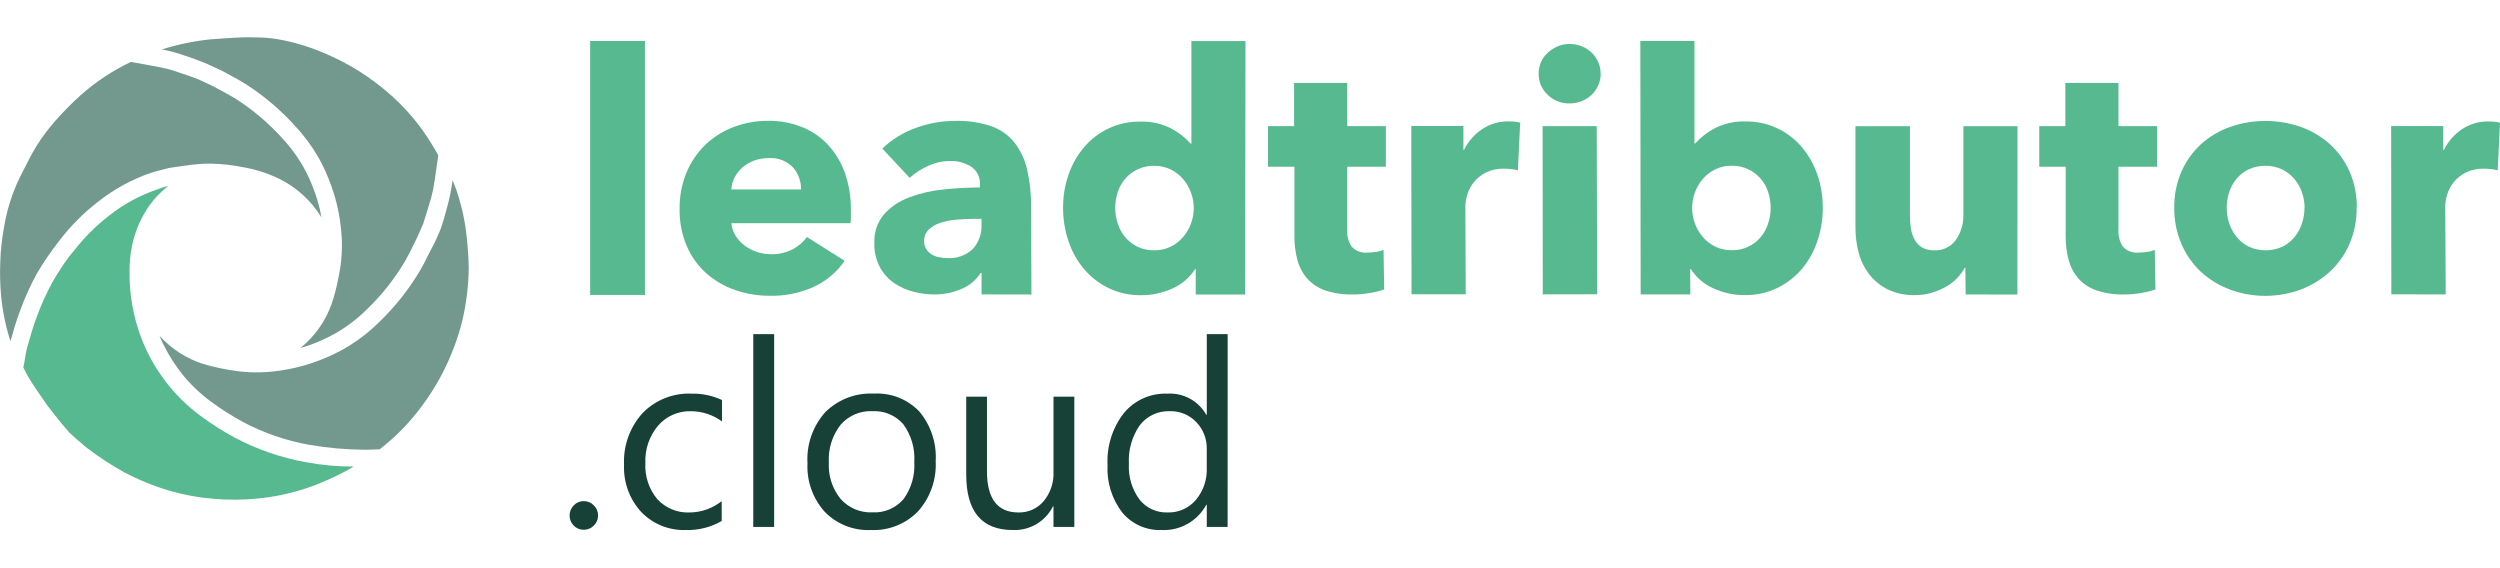
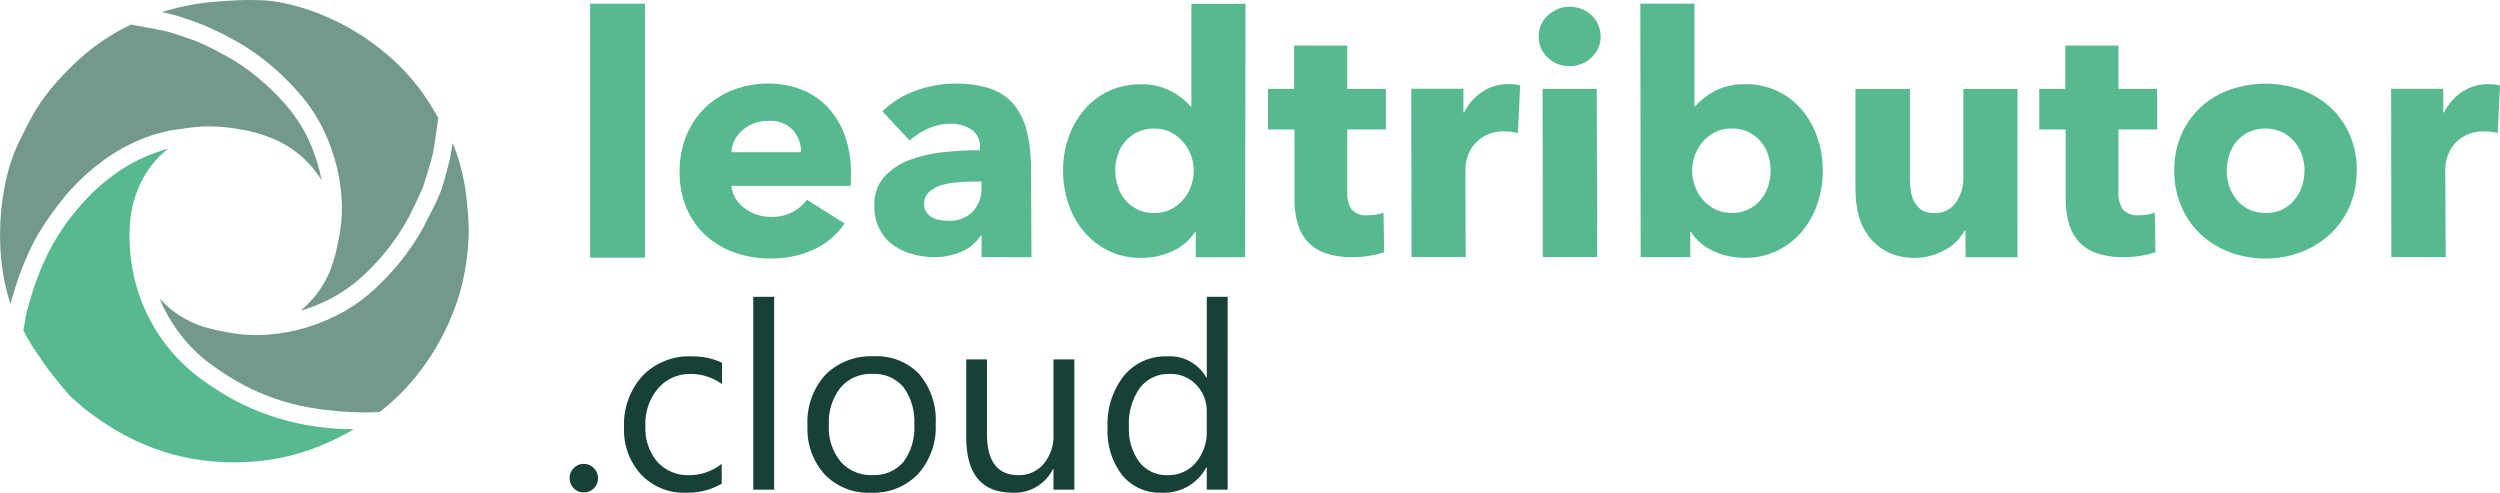
- <svg xmlns="http://www.w3.org/2000/svg" data-v-f966063a="" data-v-1a125f1d="" width="185.086" height="42" viewBox="0 0 185.086 36.479">
+ <svg xmlns="http://www.w3.org/2000/svg" data-v-f966063a="" data-v-1a125f1d="" viewBox="0 0 185.086 36.479">
  <style>
	.c, .d {fill:#57b98f;}
	.e { fill: #174136; }
	.a { fill: #73998e;}
	.b { fill: #3e4041;}
</style>
  <g data-v-f966063a="" transform="translate(-852.697 -210.372)">
    <g data-v-f966063a="" transform="translate(852.697 210.372)">
      <path data-v-f966063a="" d="M950.093,26.874a15.983,15.983,0,0,0-3.1-3.266,17.574,17.574,0,0,0-4.42-2.6,15.646,15.646,0,0,0-3.24-.952,10.091,10.091,0,0,0-1.751-.138l-.329-.006c-.738-.019-2.7.127-2.914.151a18.132,18.132,0,0,0-3.607.747c.2.038.4.08.594.126a11.867,11.867,0,0,1,1.235.377c.168.057.334.116.5.171l.9.345c.037.012,1.25.578,1.25.578.168.093.341.186.515.279.393.211.8.428,1.192.678a18.075,18.075,0,0,1,3.731,3.173,12.589,12.589,0,0,1,1.911,2.711,14.179,14.179,0,0,1,.945,2.361,13.016,13.016,0,0,1,.483,2.435,11.008,11.008,0,0,1-.1,3.22l-.094.484h0a13.222,13.222,0,0,1-.495,1.9,7.36,7.36,0,0,1-2.3,3.259c.146-.043.295-.077.438-.126a12.875,12.875,0,0,0,2.11-.932,11.33,11.33,0,0,0,2.367-1.8,16.744,16.744,0,0,0,2.819-3.562c.211-.358.4-.733.589-1.129q.133-.273.269-.545l.483-1.08.161-.521.115-.36c.044-.159.1-.338.154-.516a10.484,10.484,0,0,0,.3-1.107c.1-.507.17-1.036.241-1.547.042-.309.085-.619.133-.928a.849.849,0,0,1,.02-.1,20.246,20.246,0,0,0-1.109-1.781" transform="translate(-918.747 -19.911)" class="a" />
      <path data-v-f966063a="" d="M947.02,31.072l.114-.359-.115.361v0Z" transform="translate(-915.527 -17.775)" class="b" />
      <path data-v-f966063a="" d="M930.851,40.859c.074.156.157.308.239.461.049.091.1.182.149.273.1.165.2.328.3.491.048.073.091.147.14.219q.237.35.5.689a11.281,11.281,0,0,0,2.213,2.144,20.027,20.027,0,0,0,2.382,1.515,16.79,16.79,0,0,0,4.876,1.68,25.224,25.224,0,0,0,4.143.368s.549,0,1.084-.031h0a16.012,16.012,0,0,0,3.12-3.19,17.588,17.588,0,0,0,2.443-4.508,15.737,15.737,0,0,0,.837-3.272,17.452,17.452,0,0,0,.2-2.484,25.207,25.207,0,0,0-.238-2.965,15.684,15.684,0,0,0-.45-2.056,11.708,11.708,0,0,0-.507-1.444c-.048.325-.1.653-.163.978-.083.432-.183.789-.259,1.071-.1.356-.2.733-.247.9l-.206.63s-.115.293-.318.743-.478.938-.564,1.114c-.2.4-.4.816-.637,1.218a18.148,18.148,0,0,1-3.039,3.841,12.642,12.642,0,0,1-2.643,2.006,14.2,14.2,0,0,1-2.326,1.026,13.067,13.067,0,0,1-2.417.569,11.373,11.373,0,0,1-2.881.062c-.114-.013-.226-.028-.339-.044a16.085,16.085,0,0,1-2.4-.508,7.363,7.363,0,0,1-3.26-2.095c.041.1.082.2.126.3s.087.2.136.3" transform="translate(-918.774 -18.163)" class="a" />
      <path data-v-f966063a="" d="M930.831,38.911c-.048-.1-.091-.2-.135-.3.044.1.087.2.135.3" transform="translate(-918.754 -16.215)" class="b" />
      <path data-v-f966063a="" d="M931.155,39.518c-.051-.09-.1-.182-.147-.273.049.091.1.183.147.273" transform="translate(-918.692 -16.089)" class="b" />
      <path data-v-f966063a="" d="M931.973,29.392a11.877,11.877,0,0,0-3.443,1.893,14.356,14.356,0,0,0-2.643,2.647s-.117.122-.336.4a18.574,18.574,0,0,0-1.242,1.911,19.39,19.39,0,0,0-1.14,2.527c-.284.737-.5,1.509-.741,2.368a6.158,6.158,0,0,0-.137.732c-.027.182-.11.628-.126.669a10.378,10.378,0,0,0,.653,1.164c.379.576.774,1.143,1.169,1.708,0,0,.878,1.12.925,1.169l.657.771.517.474s.283.235.356.3a5.6,5.6,0,0,0,.428.363,22.265,22.265,0,0,0,2.77,1.812,18.529,18.529,0,0,0,3.375,1.371,16.413,16.413,0,0,0,3.231.589,17.924,17.924,0,0,0,3.25-.017,16.338,16.338,0,0,0,3.8-.825l.266-.093a20.773,20.773,0,0,0,2.36-1.054c.235-.121.464-.255.694-.4a18.677,18.677,0,0,1-3.539-.323,18.105,18.105,0,0,1-5.251-1.812,21.3,21.3,0,0,1-2.538-1.614,12.918,12.918,0,0,1-4.379-5.74,13.445,13.445,0,0,1-.88-4.994c0-.3.018-.6.043-.907a8.12,8.12,0,0,1,1.218-3.623,6.734,6.734,0,0,1,1.6-1.749h-.017l-.382.095a4.72,4.72,0,0,1-.519.183" transform="translate(-920.439 -18.092)" class="c" />
      <path data-v-f966063a="" d="M922.226,39.812a20.6,20.6,0,0,1,1.22-2.7,22.687,22.687,0,0,1,1.624-2.383l.047-.063A15.691,15.691,0,0,1,928,31.774a13.247,13.247,0,0,1,3.847-2.11l.174-.054a.9.9,0,0,0,.151-.048l1-.261c.019,0,.158-.031.2-.036v0c.231-.03.461-.063.692-.1a16.248,16.248,0,0,1,1.655-.189c.231-.011.463-.012.695-.007a13.311,13.311,0,0,1,2.307.259,10.107,10.107,0,0,1,2.638.841,7.644,7.644,0,0,1,3.17,2.883,12.174,12.174,0,0,0-.3-1.26,12.918,12.918,0,0,0-.856-2.14,11.347,11.347,0,0,0-1.717-2.429,16.8,16.8,0,0,0-3.46-2.943h0c-.35-.223-.716-.42-1.105-.626q-.27-.146-.538-.292s-.889-.434-1.005-.473c-.082-.029-.26-.114-.26-.114l-.669-.241c-.157-.049-.333-.11-.509-.172a10.851,10.851,0,0,0-1.1-.338c-.5-.115-1.031-.207-1.54-.3-.307-.054-.614-.107-.92-.165a.866.866,0,0,1-.119-.031,15.668,15.668,0,0,0-3.756,2.489,22.979,22.979,0,0,0-1.866,1.892,14.229,14.229,0,0,0-1.384,1.852c-.344.557-.636,1.14-.946,1.757q-.165.331-.334.66a13.546,13.546,0,0,0-1.119,3.568,17.3,17.3,0,0,0-.281,2.583,18.916,18.916,0,0,0,.054,2.442,15.723,15.723,0,0,0,.7,3.443c.228-.818.445-1.564.729-2.3" transform="translate(-920.724 -19.611)" class="a" />
    </g>
    <path data-v-f966063a="" d="M962.111,25.933h-4.056v18.8h4.056v-18.8Z" transform="translate(-61.667 184.714)" class="d" />
    <path data-v-f966063a="" d="M976.265,37.492v.489a4.359,4.359,0,0,1-.024.463h-8.82a2.126,2.126,0,0,0,.306.929,2.647,2.647,0,0,0,.66.72,3.238,3.238,0,0,0,1.942.648,3.38,3.38,0,0,0,1.613-.354,3.191,3.191,0,0,0,1.074-.916l2.786,1.759a5.625,5.625,0,0,1-2.261,1.917,7.474,7.474,0,0,1-3.261.672,7.753,7.753,0,0,1-2.589-.428,6.272,6.272,0,0,1-2.139-1.246,5.772,5.772,0,0,1-1.441-2.016,6.755,6.755,0,0,1-.526-2.737,6.858,6.858,0,0,1,.513-2.7,6.112,6.112,0,0,1,1.393-2.053,6.213,6.213,0,0,1,2.077-1.307,7.094,7.094,0,0,1,2.59-.465,6.528,6.528,0,0,1,2.468.453,5.357,5.357,0,0,1,1.929,1.307,6.048,6.048,0,0,1,1.259,2.075,8,8,0,0,1,.451,2.787m-3.689-1.539a2.406,2.406,0,0,0-.6-1.638,2.257,2.257,0,0,0-1.8-.684,3.04,3.04,0,0,0-1.076.183,2.787,2.787,0,0,0-.855.5,2.478,2.478,0,0,0-.587.746,2.2,2.2,0,0,0-.244.892Z" transform="translate(-60.574 185.69)" class="c" />
    <path data-v-f966063a="" d="M976.207,32.923a7,7,0,0,1,2.505-1.539,8.537,8.537,0,0,1,2.919-.514,7.8,7.8,0,0,1,2.6.378,3.873,3.873,0,0,1,1.722,1.172,5.007,5.007,0,0,1,.965,2,11.776,11.776,0,0,1,.307,2.871l.03,6.434-3.695-.007V42.134h-.073a3.019,3.019,0,0,1-1.4,1.172,5,5,0,0,1-2.041.416,6.281,6.281,0,0,1-1.514-.2,4.442,4.442,0,0,1-1.43-.636,3.408,3.408,0,0,1-1.062-1.172,3.609,3.609,0,0,1-.416-1.808,3.067,3.067,0,0,1,.721-2.126,4.743,4.743,0,0,1,1.856-1.246,9.8,9.8,0,0,1,2.529-.586,25.779,25.779,0,0,1,2.711-.147v-.2a1.494,1.494,0,0,0-.635-1.332,2.738,2.738,0,0,0-1.564-.428,3.894,3.894,0,0,0-1.649.366,5.233,5.233,0,0,0-1.356.879l-2.029-2.174Zm7.355,5.2h-.513q-.66,0-1.332.061a5.5,5.5,0,0,0-1.2.232,2.225,2.225,0,0,0-.867.5,1.153,1.153,0,0,0-.343.867,1.049,1.049,0,0,0,.159.587,1.227,1.227,0,0,0,.4.39,1.706,1.706,0,0,0,.563.208,3.235,3.235,0,0,0,.61.061,2.48,2.48,0,0,0,1.871-.673,2.51,2.51,0,0,0,.647-1.819v-.416Z" transform="translate(-58.194 185.69)" class="c" />
    <path data-v-f966063a="" d="M996.966,38.3a3.285,3.285,0,0,0-.208-1.149,3.227,3.227,0,0,0-.586-1,2.942,2.942,0,0,0-.916-.709,2.7,2.7,0,0,0-1.221-.268,2.756,2.756,0,0,0-1.246.268,2.8,2.8,0,0,0-1.454,1.686,3.66,3.66,0,0,0-.184,1.149,3.77,3.77,0,0,0,.184,1.162,2.982,2.982,0,0,0,.549,1.013,2.789,2.789,0,0,0,.905.709,2.756,2.756,0,0,0,1.246.268,2.7,2.7,0,0,0,1.221-.268,2.924,2.924,0,0,0,.916-.709,3.234,3.234,0,0,0,.586-1,3.285,3.285,0,0,0,.208-1.149m.145,6.4,0-1.88h-.049a3.822,3.822,0,0,1-1.674,1.43,5.467,5.467,0,0,1-2.309.5,5.382,5.382,0,0,1-2.443-.539,5.585,5.585,0,0,1-1.819-1.428,6.25,6.25,0,0,1-1.136-2.066,7.651,7.651,0,0,1-.392-2.443,7.338,7.338,0,0,1,.4-2.431,6.318,6.318,0,0,1,1.148-2.04,5.354,5.354,0,0,1,4.191-1.905,4.635,4.635,0,0,1,2.272.513,5.029,5.029,0,0,1,1.44,1.125h.049v-7.6h4.007l-.03,18.762Z" transform="translate(-55.889 184.714)" class="c" />
    <path data-v-f966063a="" d="M1005.824,34.73v4.642a2.078,2.078,0,0,0,.329,1.283,1.415,1.415,0,0,0,1.184.428,4.3,4.3,0,0,0,.624-.049,2.142,2.142,0,0,0,.549-.146l.05,2.932a6.709,6.709,0,0,1-1.052.256,7.465,7.465,0,0,1-1.271.11,5.983,5.983,0,0,1-2.051-.305,3.184,3.184,0,0,1-1.332-.879,3.452,3.452,0,0,1-.721-1.369,6.647,6.647,0,0,1-.22-1.771V34.73h-1.955V31.724h1.931v-3.2h3.934v3.2h2.859V34.73Z" transform="translate(-53.384 185.226)" class="c" />
    <path data-v-f966063a="" d="M1016.705,34.527a3.021,3.021,0,0,0-.525-.1c-.172-.017-.338-.025-.5-.025a2.858,2.858,0,0,0-1.356.293,2.734,2.734,0,0,0-.879.709,2.679,2.679,0,0,0-.477.9,3.033,3.033,0,0,0-.147.855l.025,6.54-4.012,0-.019-12.458h3.86v1.761h.049a3.937,3.937,0,0,1,1.32-1.516,3.413,3.413,0,0,1,1.979-.586,4.423,4.423,0,0,1,.477.024,1.893,1.893,0,0,1,.378.073l-.171,3.519Z" transform="translate(-51.635 185.698)" class="c" />
    <path data-v-f966063a="" d="M1016.995,44.655l-.012-12.455h4.006l.035,12.448-4.029.007Zm4.288-16.34a2.069,2.069,0,0,1-.183.868,2.221,2.221,0,0,1-.49.7,2.261,2.261,0,0,1-.732.465,2.389,2.389,0,0,1-.892.171,2.247,2.247,0,0,1-1.637-.648,2.1,2.1,0,0,1-.66-1.552,2.145,2.145,0,0,1,.171-.843,2.006,2.006,0,0,1,.489-.7,2.688,2.688,0,0,1,.733-.477,2.215,2.215,0,0,1,.9-.182,2.388,2.388,0,0,1,.892.17,2.21,2.21,0,0,1,1.221,1.159,2.081,2.081,0,0,1,.183.868" transform="translate(-50.08 184.75)" class="c" />
    <path data-v-f966063a="" d="M1032.623,38.271a3.688,3.688,0,0,0-.184-1.149,2.812,2.812,0,0,0-1.454-1.686,2.76,2.76,0,0,0-1.245-.268,2.7,2.7,0,0,0-1.222.268,2.94,2.94,0,0,0-.916.709,3.314,3.314,0,0,0,0,4.3,2.922,2.922,0,0,0,.916.709,2.7,2.7,0,0,0,1.222.268,2.7,2.7,0,0,0,2.15-.977,2.962,2.962,0,0,0,.55-1.013,3.8,3.8,0,0,0,.184-1.162m3.861,0a7.653,7.653,0,0,1-.392,2.443,6.256,6.256,0,0,1-1.136,2.066,5.585,5.585,0,0,1-1.819,1.428,5.378,5.378,0,0,1-2.443.539,5.468,5.468,0,0,1-2.309-.5,3.814,3.814,0,0,1-1.674-1.43h-.048l.015,1.878-3.68,0-.024-18.766h4.007v7.6h.049a5.032,5.032,0,0,1,1.441-1.125,4.634,4.634,0,0,1,2.272-.513,5.35,5.35,0,0,1,4.191,1.905,6.316,6.316,0,0,1,1.148,2.04,7.372,7.372,0,0,1,.4,2.431" transform="translate(-48.837 184.714)" class="c" />
    <path data-v-f966063a="" d="M1044.429,43.654l-.019-1.976h-.049a3.426,3.426,0,0,1-.574.782,3.606,3.606,0,0,1-.831.635,5.1,5.1,0,0,1-1.051.441,4.227,4.227,0,0,1-1.209.171,4.42,4.42,0,0,1-2.065-.441,3.973,3.973,0,0,1-1.368-1.137,4.484,4.484,0,0,1-.758-1.587,7.221,7.221,0,0,1-.232-1.82V31.2h4.032v6.6a6.186,6.186,0,0,0,.073.977,2.376,2.376,0,0,0,.281.831,1.538,1.538,0,0,0,.549.575,1.739,1.739,0,0,0,.905.207,1.837,1.837,0,0,0,1.6-.782,3.112,3.112,0,0,0,.55-1.832V31.2h4.008l-.009,12.464-3.833-.006Z" transform="translate(-46.208 185.754)" class="c" />
    <path data-v-f966063a="" d="M1053.5,34.73v4.642a2.079,2.079,0,0,0,.331,1.283,1.414,1.414,0,0,0,1.185.428,4.3,4.3,0,0,0,.623-.049,2.132,2.132,0,0,0,.55-.146l.049,2.932a6.678,6.678,0,0,1-1.051.256,7.458,7.458,0,0,1-1.271.11,5.985,5.985,0,0,1-2.052-.305,3.192,3.192,0,0,1-1.333-.879,3.451,3.451,0,0,1-.719-1.369,6.6,6.6,0,0,1-.22-1.771V34.73h-1.955V31.724h1.931v-3.2h3.933v3.2h2.859V34.73Z" transform="translate(-43.964 185.226)" class="c" />
    <path data-v-f966063a="" d="M1065.631,37.3a3.476,3.476,0,0,0-.2-1.149,3.027,3.027,0,0,0-.562-.989,2.867,2.867,0,0,0-.9-.7,3.028,3.028,0,0,0-2.492,0,2.731,2.731,0,0,0-.891.7,2.97,2.97,0,0,0-.539.989,3.712,3.712,0,0,0,0,2.3,3.128,3.128,0,0,0,.551,1.014,2.711,2.711,0,0,0,.9.721,3.025,3.025,0,0,0,2.491,0,2.708,2.708,0,0,0,.9-.721,3.1,3.1,0,0,0,.55-1.014,3.69,3.69,0,0,0,.183-1.149m3.861,0a6.569,6.569,0,0,1-.538,2.7,6.041,6.041,0,0,1-1.466,2.052,6.706,6.706,0,0,1-2.15,1.308,7.572,7.572,0,0,1-5.217,0,6.554,6.554,0,0,1-2.151-1.308A6.149,6.149,0,0,1,1056.519,40a6.589,6.589,0,0,1-.538-2.7,6.5,6.5,0,0,1,.538-2.687,6.062,6.062,0,0,1,1.453-2.028,6.309,6.309,0,0,1,2.151-1.269,7.94,7.94,0,0,1,5.217,0,6.448,6.448,0,0,1,2.15,1.269,5.956,5.956,0,0,1,1.466,2.028,6.483,6.483,0,0,1,.538,2.687" transform="translate(-42.314 185.69)" class="c" />
    <path data-v-f966063a="" d="M1077.276,34.527a3.052,3.052,0,0,0-.524-.1c-.172-.017-.338-.025-.5-.025a2.857,2.857,0,0,0-1.355.293,2.749,2.749,0,0,0-.879.709,2.673,2.673,0,0,0-.477.9,3.026,3.026,0,0,0-.148.855l.036,6.552-4.026-.008-.016-12.457h3.86v1.761h.049a3.934,3.934,0,0,1,1.32-1.516,3.412,3.412,0,0,1,1.978-.586,4.419,4.419,0,0,1,.476.024,1.884,1.884,0,0,1,.378.073l-.171,3.519Z" transform="translate(-39.664 185.698)" class="c" />
    <path data-v-f966063a="" d="M2.577,23.758a1,1,0,0,1-.739-.311,1.023,1.023,0,0,1-.306-.744,1.039,1.039,0,0,1,.306-.749.992.992,0,0,1,.739-.316,1.018,1.018,0,0,1,.753.316,1.031,1.031,0,0,1,.311.749,1.015,1.015,0,0,1-.311.744A1.026,1.026,0,0,1,2.577,23.758Zm10.219-.65a5.019,5.019,0,0,1-2.637.669,4.366,4.366,0,0,1-3.329-1.342,4.864,4.864,0,0,1-1.267-3.48,5.347,5.347,0,0,1,1.366-3.828,4.777,4.777,0,0,1,3.645-1.446,5.073,5.073,0,0,1,2.241.471v1.582a3.927,3.927,0,0,0-2.3-.753,3.105,3.105,0,0,0-2.425,1.06,4.021,4.021,0,0,0-.947,2.783,3.828,3.828,0,0,0,.89,2.675,3.068,3.068,0,0,0,2.387.979,3.871,3.871,0,0,0,2.373-.838Zm3.88.443H15.131V9.273h1.545Zm7.158.226a4.473,4.473,0,0,1-3.414-1.351,5.006,5.006,0,0,1-1.276-3.584,5.215,5.215,0,0,1,1.328-3.8,4.774,4.774,0,0,1,3.588-1.366,4.325,4.325,0,0,1,3.367,1.328,5.265,5.265,0,0,1,1.21,3.682,5.181,5.181,0,0,1-1.3,3.7A4.571,4.571,0,0,1,23.833,23.777Zm.113-8.8a2.938,2.938,0,0,0-2.355,1.012,4.158,4.158,0,0,0-.866,2.792,3.932,3.932,0,0,0,.876,2.7,2.977,2.977,0,0,0,2.345.989,2.824,2.824,0,0,0,2.3-.97,4.21,4.21,0,0,0,.805-2.759,4.282,4.282,0,0,0-.805-2.788A2.811,2.811,0,0,0,23.946,14.981ZM38.9,23.551H37.357V22.025H37.32a3.172,3.172,0,0,1-2.976,1.752q-3.447,0-3.447-4.106V13.907h1.535v5.519q0,3.051,2.336,3.051a2.363,2.363,0,0,0,1.86-.833,3.189,3.189,0,0,0,.73-2.18V13.907H38.9Zm11.349,0H48.706V21.912h-.038a3.566,3.566,0,0,1-3.315,1.865,3.6,3.6,0,0,1-2.905-1.295,5.312,5.312,0,0,1-1.088-3.527,5.78,5.78,0,0,1,1.206-3.833,3.976,3.976,0,0,1,3.212-1.441,3.091,3.091,0,0,1,2.891,1.563h.038V9.273h1.545Zm-1.545-4.361V17.768a2.759,2.759,0,0,0-.772-1.978,2.59,2.59,0,0,0-1.959-.81,2.667,2.667,0,0,0-2.223,1.036,4.54,4.54,0,0,0-.81,2.863,4.083,4.083,0,0,0,.777,2.632,2.539,2.539,0,0,0,2.086.965,2.638,2.638,0,0,0,2.1-.932A3.474,3.474,0,0,0,48.706,19.191Z" transform="translate(893.334 223.074)" class="e" />
  </g>
</svg>
